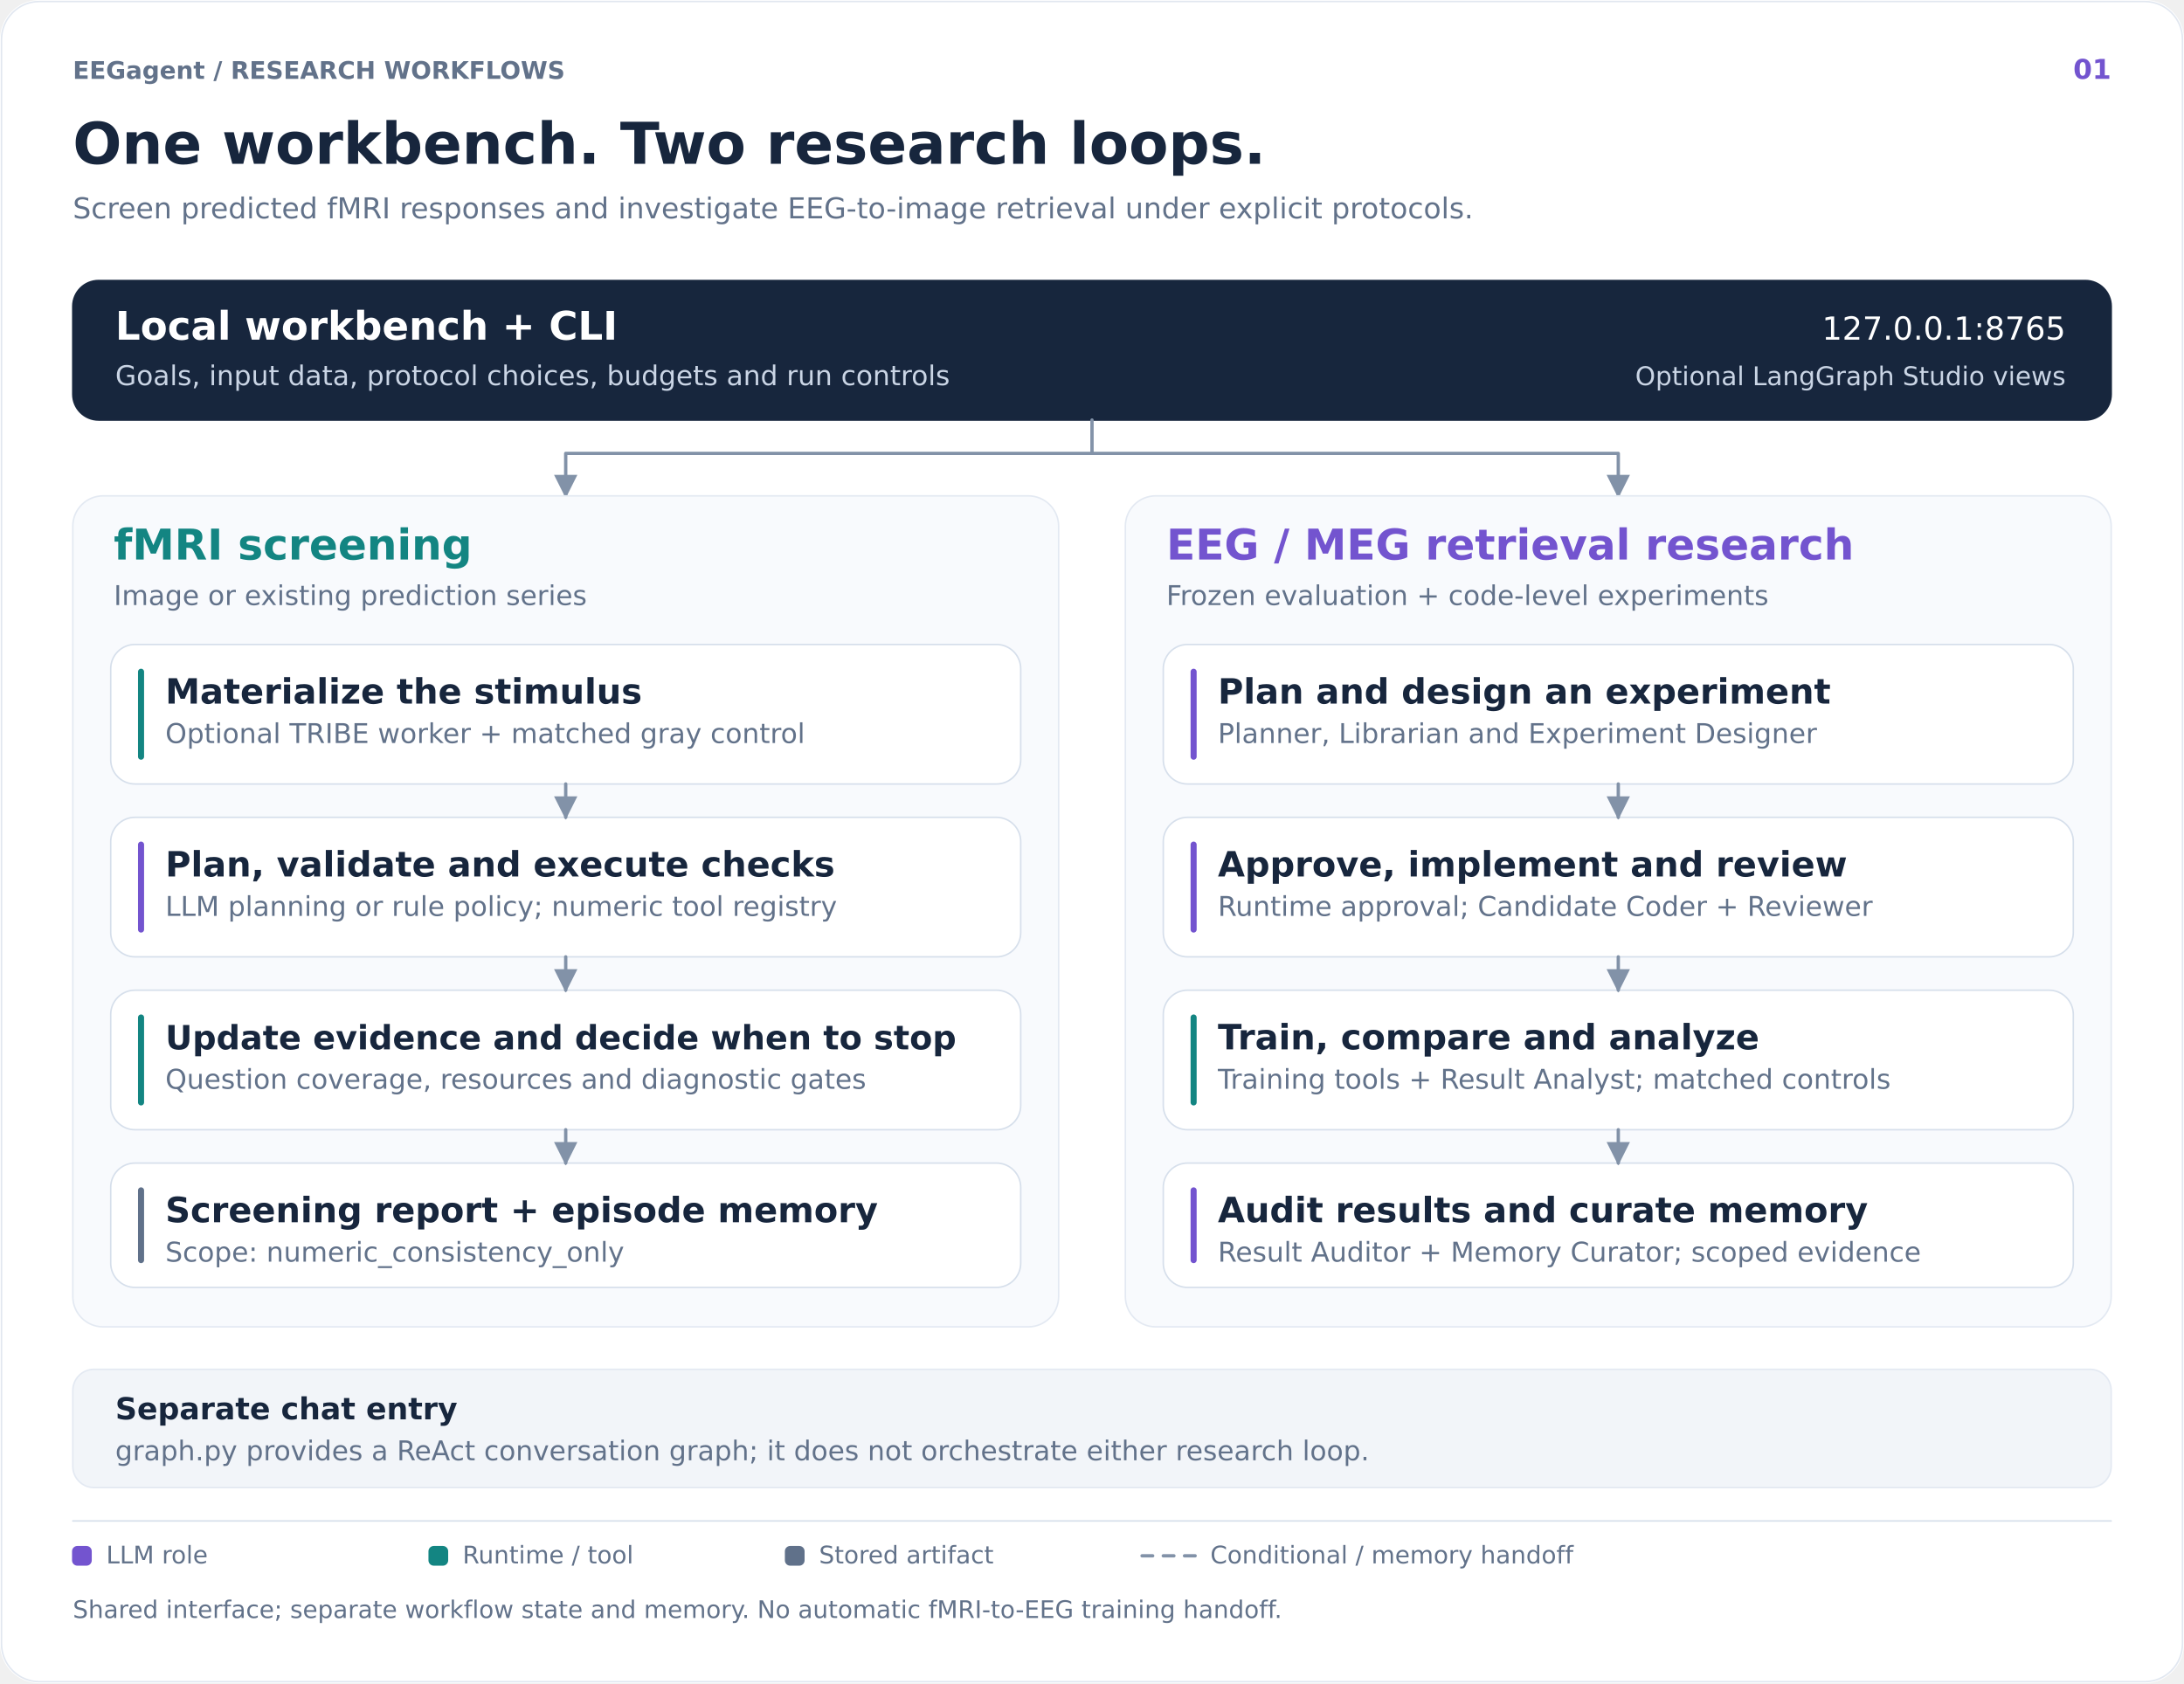
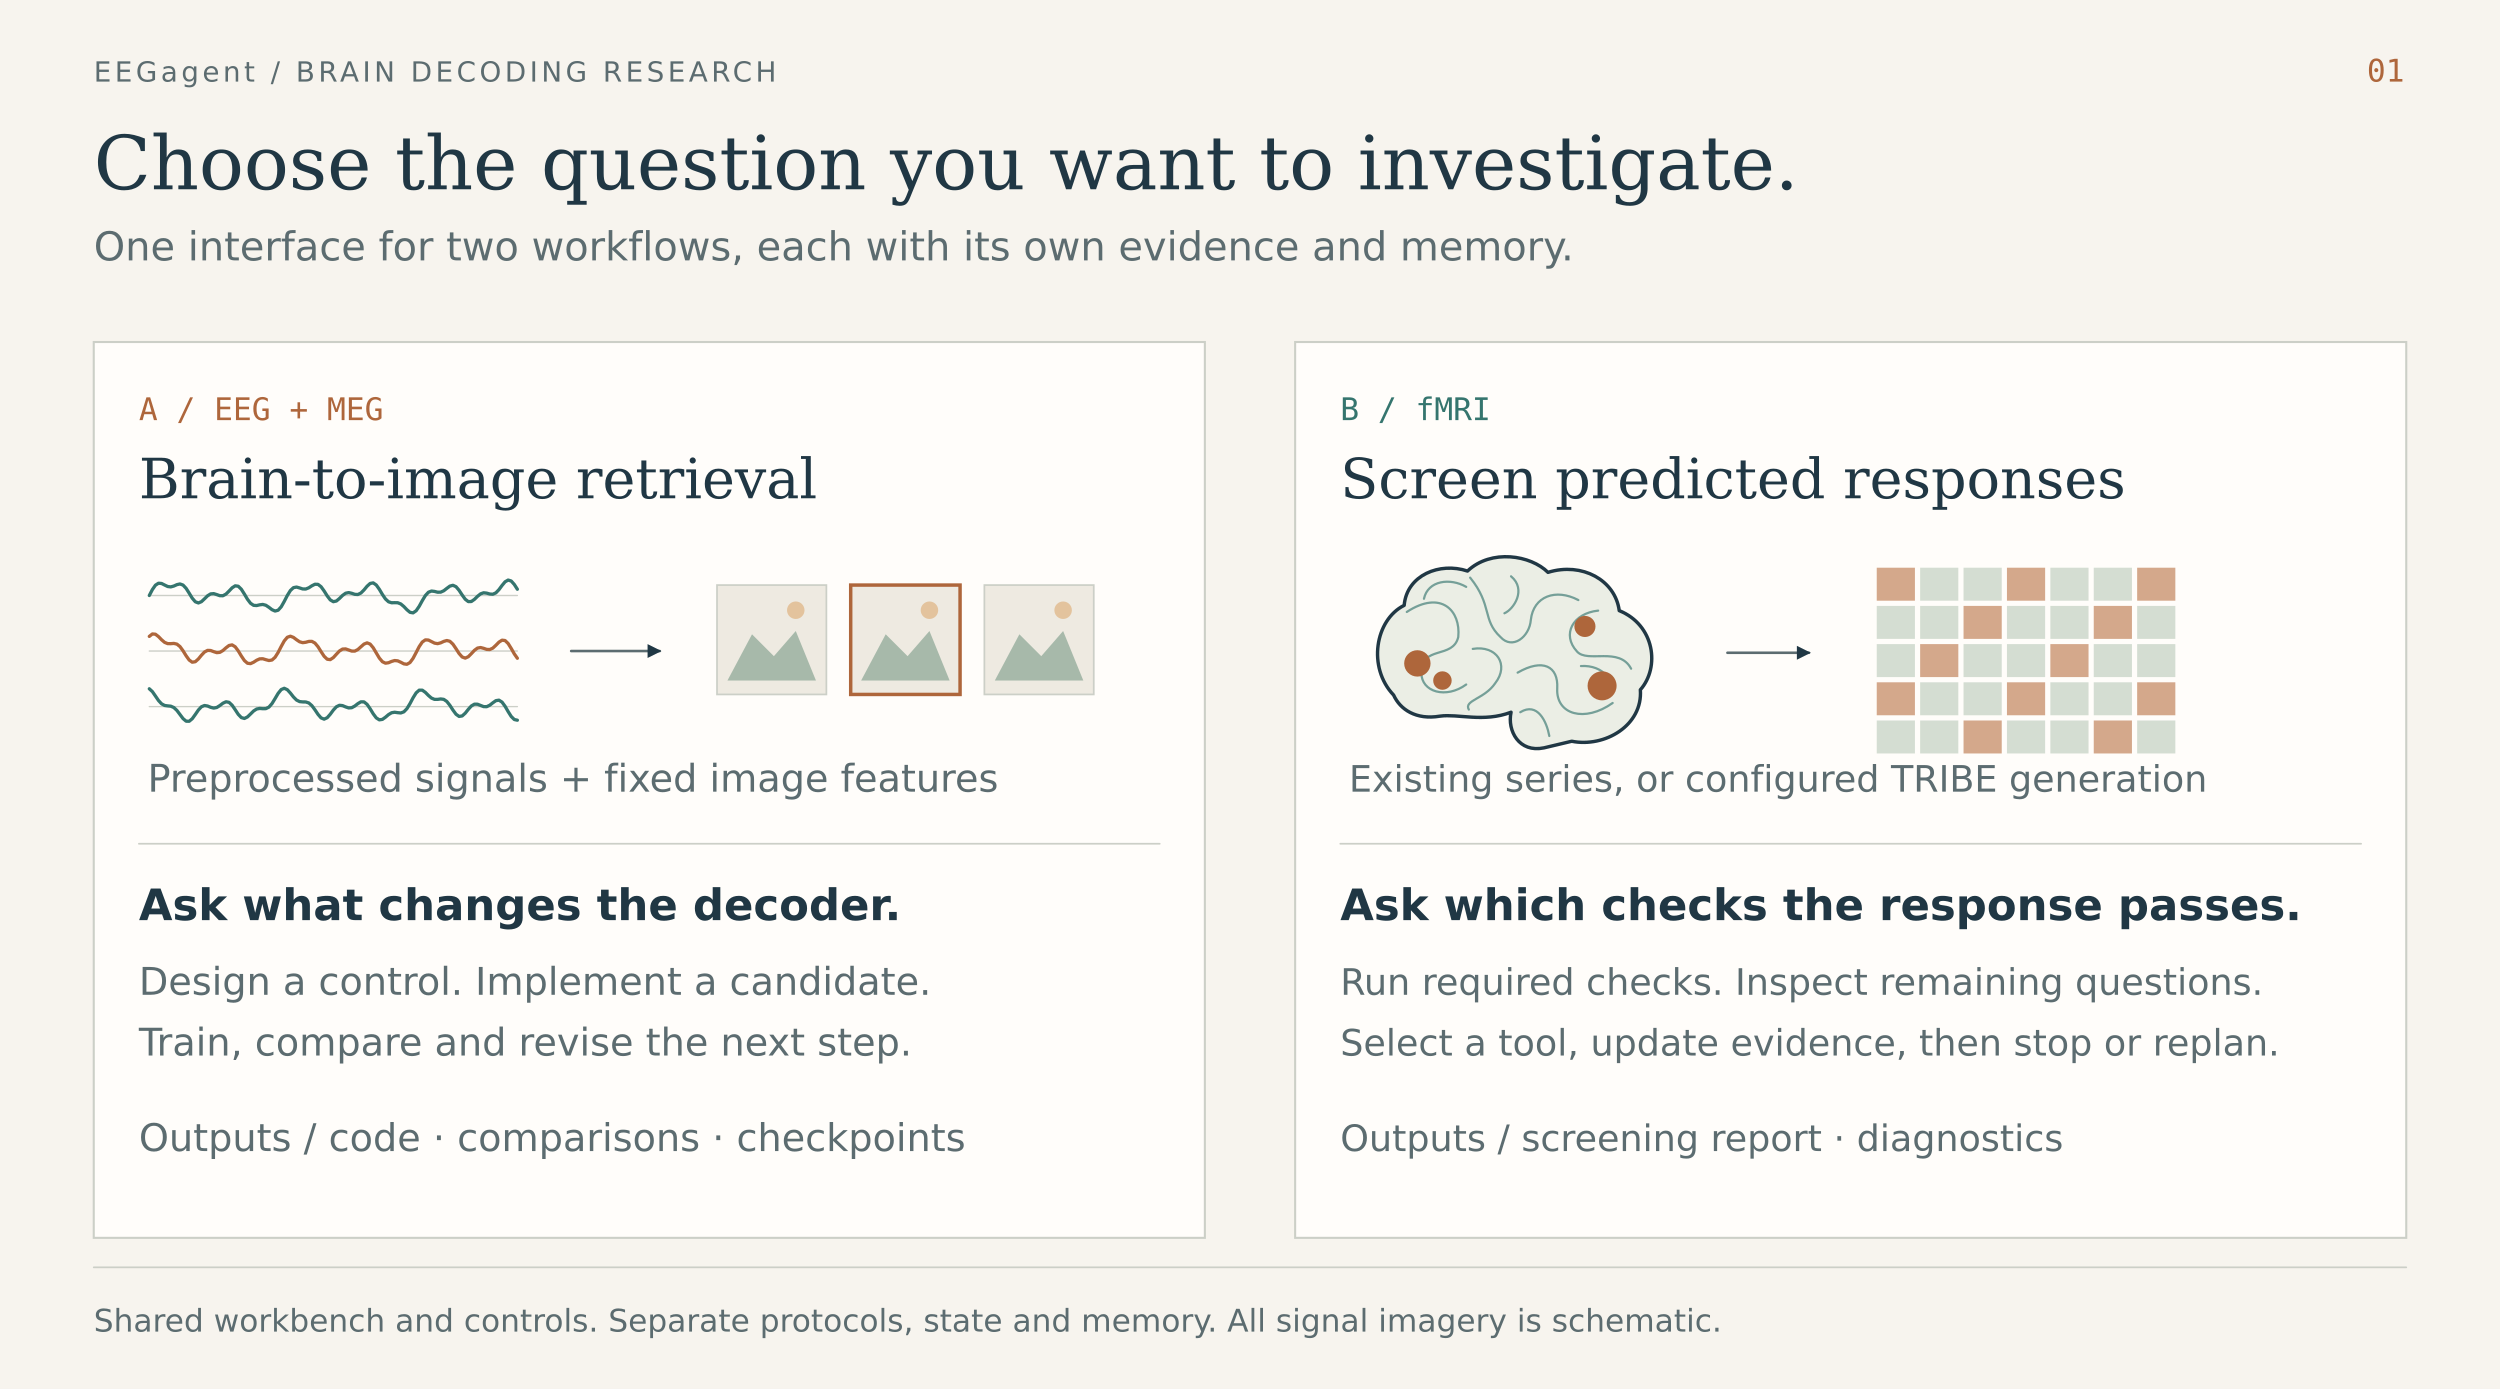
- <svg xmlns="http://www.w3.org/2000/svg" width="1440" height="1110" viewBox="0 0 1440 1110" role="img" aria-labelledby="title desc">
+ <svg xmlns="http://www.w3.org/2000/svg" width="1440" height="800" viewBox="0 0 1440 800" role="img" aria-labelledby="title desc">
  <defs>
-     <marker id="arrow" viewBox="0 0 10 10" refX="9" refY="5" markerWidth="7" markerHeight="7" orient="auto-start-reverse">
-       <path d="M0 0 L10 5 L0 10Z" fill="#8292A8" />
+     <marker id="arrow-ink" markerWidth="9" markerHeight="9" refX="7" refY="4" orient="auto" markerUnits="userSpaceOnUse">
+       <path d="M0 0 L8 4 L0 8" fill="#203744" />
    </marker>
-     <marker id="arrow-violet" viewBox="0 0 10 10" refX="9" refY="5" markerWidth="7" markerHeight="7" orient="auto-start-reverse">
-       <path d="M0 0 L10 5 L0 10Z" fill="#7354CF" />
+     <marker id="arrow-teal" markerWidth="9" markerHeight="9" refX="7" refY="4" orient="auto" markerUnits="userSpaceOnUse">
+       <path d="M0 0 L8 4 L0 8" fill="#35756E" />
+     </marker>
+     <marker id="arrow-rust" markerWidth="9" markerHeight="9" refX="7" refY="4" orient="auto" markerUnits="userSpaceOnUse">
+       <path d="M0 0 L8 4 L0 8" fill="#AE663B" />
    </marker>
  </defs>
-   <rect width="1440" height="1110" rx="26" fill="#FFFFFF" />
-   <rect x="1" y="1" width="1438" height="1108" rx="25" fill="none" stroke="#E1E7F0" />
-   <g font-family="DejaVu Sans, Arial, sans-serif">
-     <text x="48" y="52" font-size="16" fill="#62728A" font-weight="700" text-anchor="start">EEGagent  /  RESEARCH WORKFLOWS</text>
-     <text x="1392" y="52" font-size="18" fill="#7354CF" font-weight="700" text-anchor="end">01</text>
-     <text x="48" y="108" font-size="38" fill="#17263D" font-weight="700" text-anchor="start">One workbench. Two research loops.</text>
-     <text x="48" y="144" font-size="19" fill="#62728A" font-weight="400" text-anchor="start">Screen predicted fMRI responses and investigate EEG-to-image retrieval under explicit protocols.</text>
-     <rect x="48" y="185" width="1344" height="92" rx="17" fill="#17263D" stroke="#17263D" />
-     <text x="76" y="224" font-size="26" fill="#FFFFFF" font-weight="700" text-anchor="start">Local workbench + CLI</text>
-     <text x="76" y="254" font-size="18" fill="#CAD5E5" font-weight="400" text-anchor="start">Goals, input data, protocol choices, budgets and run controls</text>
-     <text x="1362" y="224" font-size="21" fill="#FFFFFF" font-weight="500" text-anchor="end">127.0.0.1:8765</text>
-     <text x="1362" y="254" font-size="17" fill="#CAD5E5" font-weight="400" text-anchor="end">Optional LangGraph Studio views</text>
-     <path d="M720 277 V299 H373 V327" fill="none" stroke="#8292A8" stroke-width="2.2" stroke-linejoin="round" stroke-linecap="round" marker-end="url(#arrow)" />
-     <path d="M720 299 H1067 V327" fill="none" stroke="#8292A8" stroke-width="2.2" stroke-linejoin="round" stroke-linecap="round" marker-end="url(#arrow)" />
-     <rect x="48" y="327" width="650" height="548" rx="20" fill="#F8FAFD" stroke="#E3E9F2" />
-     <text x="75" y="369" font-size="28" fill="#138582" font-weight="700" text-anchor="start">fMRI screening</text>
-     <text x="75" y="399" font-size="18" fill="#62728A" font-weight="400" text-anchor="start">Image or existing prediction series</text>
-     <rect x="742" y="327" width="650" height="548" rx="20" fill="#F8FAFD" stroke="#E3E9F2" />
-     <text x="769" y="369" font-size="28" fill="#7354CF" font-weight="700" text-anchor="start">EEG / MEG retrieval research</text>
-     <text x="769" y="399" font-size="18" fill="#62728A" font-weight="400" text-anchor="start">Frozen evaluation + code-level experiments</text>
-     <rect x="73" y="425" width="600" height="92" rx="16" fill="#FFFFFF" stroke="#D6DFEB" />
-     <path d="M93 443 V499" stroke="#138582" stroke-width="4" stroke-linecap="round" />
-     <text x="109" y="464" font-size="23" fill="#17263D" font-weight="700" text-anchor="start">Materialize the stimulus</text>
-     <text x="109" y="490" font-size="18" fill="#62728A" font-weight="400" text-anchor="start">Optional TRIBE worker + matched gray control</text>
-     <rect x="73" y="539" width="600" height="92" rx="16" fill="#FFFFFF" stroke="#D6DFEB" />
-     <path d="M93 557 V613" stroke="#7354CF" stroke-width="4" stroke-linecap="round" />
-     <text x="109" y="578" font-size="23" fill="#17263D" font-weight="700" text-anchor="start">Plan, validate and execute checks</text>
-     <text x="109" y="604" font-size="18" fill="#62728A" font-weight="400" text-anchor="start">LLM planning or rule policy; numeric tool registry</text>
-     <rect x="73" y="653" width="600" height="92" rx="16" fill="#FFFFFF" stroke="#D6DFEB" />
-     <path d="M93 671 V727" stroke="#138582" stroke-width="4" stroke-linecap="round" />
-     <text x="109" y="692" font-size="22" fill="#17263D" font-weight="700" text-anchor="start">Update evidence and decide when to stop</text>
-     <text x="109" y="718" font-size="18" fill="#62728A" font-weight="400" text-anchor="start">Question coverage, resources and diagnostic gates</text>
-     <rect x="73" y="767" width="600" height="82" rx="16" fill="#FFFFFF" stroke="#D6DFEB" />
-     <path d="M93 785 V831" stroke="#60718A" stroke-width="4" stroke-linecap="round" />
-     <text x="109" y="806" font-size="23" fill="#17263D" font-weight="700" text-anchor="start">Screening report + episode memory</text>
-     <text x="109" y="832" font-size="18" fill="#62728A" font-weight="400" text-anchor="start">Scope: numeric_consistency_only</text>
-     <path d="M373 517 V539" fill="none" stroke="#8292A8" stroke-width="2.2" stroke-linejoin="round" stroke-linecap="round" marker-end="url(#arrow)" />
-     <path d="M373 631 V653" fill="none" stroke="#8292A8" stroke-width="2.2" stroke-linejoin="round" stroke-linecap="round" marker-end="url(#arrow)" />
-     <path d="M373 745 V767" fill="none" stroke="#8292A8" stroke-width="2.2" stroke-linejoin="round" stroke-linecap="round" marker-end="url(#arrow)" />
-     <rect x="767" y="425" width="600" height="92" rx="16" fill="#FFFFFF" stroke="#D6DFEB" />
-     <path d="M787 443 V499" stroke="#7354CF" stroke-width="4" stroke-linecap="round" />
-     <text x="803" y="464" font-size="23" fill="#17263D" font-weight="700" text-anchor="start">Plan and design an experiment</text>
-     <text x="803" y="490" font-size="18" fill="#62728A" font-weight="400" text-anchor="start">Planner, Librarian and Experiment Designer</text>
-     <rect x="767" y="539" width="600" height="92" rx="16" fill="#FFFFFF" stroke="#D6DFEB" />
-     <path d="M787 557 V613" stroke="#7354CF" stroke-width="4" stroke-linecap="round" />
-     <text x="803" y="578" font-size="23" fill="#17263D" font-weight="700" text-anchor="start">Approve, implement and review</text>
-     <text x="803" y="604" font-size="18" fill="#62728A" font-weight="400" text-anchor="start">Runtime approval; Candidate Coder + Reviewer</text>
-     <rect x="767" y="653" width="600" height="92" rx="16" fill="#FFFFFF" stroke="#D6DFEB" />
-     <path d="M787 671 V727" stroke="#138582" stroke-width="4" stroke-linecap="round" />
-     <text x="803" y="692" font-size="23" fill="#17263D" font-weight="700" text-anchor="start">Train, compare and analyze</text>
-     <text x="803" y="718" font-size="18" fill="#62728A" font-weight="400" text-anchor="start">Training tools + Result Analyst; matched controls</text>
-     <rect x="767" y="767" width="600" height="82" rx="16" fill="#FFFFFF" stroke="#D6DFEB" />
-     <path d="M787 785 V831" stroke="#7354CF" stroke-width="4" stroke-linecap="round" />
-     <text x="803" y="806" font-size="23" fill="#17263D" font-weight="700" text-anchor="start">Audit results and curate memory</text>
-     <text x="803" y="832" font-size="18" fill="#62728A" font-weight="400" text-anchor="start">Result Auditor + Memory Curator; scoped evidence</text>
-     <path d="M1067 517 V539" fill="none" stroke="#8292A8" stroke-width="2.2" stroke-linejoin="round" stroke-linecap="round" marker-end="url(#arrow)" />
-     <path d="M1067 631 V653" fill="none" stroke="#8292A8" stroke-width="2.2" stroke-linejoin="round" stroke-linecap="round" marker-end="url(#arrow)" />
-     <path d="M1067 745 V767" fill="none" stroke="#8292A8" stroke-width="2.2" stroke-linejoin="round" stroke-linecap="round" marker-end="url(#arrow)" />
-     <rect x="48" y="903" width="1344" height="78" rx="14" fill="#F2F5F9" stroke="#E3E9F2" />
-     <text x="76" y="936" font-size="20" fill="#17263D" font-weight="700" text-anchor="start">Separate chat entry</text>
-     <text x="76" y="963" font-size="18" fill="#62728A" font-weight="400" text-anchor="start">graph.py provides a ReAct conversation graph; it does not orchestrate either research loop.</text>
-     <path d="M48 1003 H1392" fill="none" stroke="#D6DFEB" stroke-width="1" stroke-linejoin="round" stroke-linecap="round" />
-     <rect x="48" y="1020" width="12" height="12" rx="3" fill="#7354CF" stroke="#7354CF" />
-     <text x="70" y="1031" font-size="16" fill="#62728A" font-weight="400" text-anchor="start">LLM role</text>
-     <rect x="283" y="1020" width="12" height="12" rx="3" fill="#138582" stroke="#138582" />
-     <text x="305" y="1031" font-size="16" fill="#62728A" font-weight="400" text-anchor="start">Runtime / tool</text>
-     <rect x="518" y="1020" width="12" height="12" rx="3" fill="#60718A" stroke="#60718A" />
-     <text x="540" y="1031" font-size="16" fill="#62728A" font-weight="400" text-anchor="start">Stored artifact</text>
-     <path d="M753 1026 h35" fill="none" stroke="#8292A8" stroke-width="2.2" stroke-linejoin="round" stroke-linecap="round" stroke-dasharray="7 7" />
-     <text x="798" y="1031" font-size="16" fill="#62728A" font-weight="400" text-anchor="start">Conditional / memory handoff</text>
-     <text x="48" y="1067" font-size="16" fill="#62728A" font-weight="400" text-anchor="start">Shared interface; separate workflow state and memory. No automatic fMRI-to-EEG training handoff.</text>
+   <rect width="1440" height="800" fill="#F7F4EE" />
+   <text x="54" y="47" fill="#5C6C70" font-family="DejaVu Sans" font-size="16" font-weight="normal" text-anchor="start" letter-spacing="2">EEGagent  /  BRAIN DECODING RESEARCH</text>
+   <text x="1385" y="47" fill="#AE663B" font-family="DejaVu Sans Mono" font-size="18" font-weight="normal" text-anchor="end" letter-spacing="0">01</text>
+   <text x="54" y="109" fill="#203744" font-family="DejaVu Serif" font-size="43" font-weight="normal" text-anchor="start" letter-spacing="0">Choose the question you want to investigate.</text>
+   <text x="54" y="150" fill="#5C6C70" font-family="DejaVu Sans" font-size="23" font-weight="normal" text-anchor="start" letter-spacing="0">One interface for two workflows, each with its own evidence and memory.</text>
+   <rect x="54" y="197" width="640" height="516" rx="0" fill="#FFFDFA" stroke="#CCCFC7" stroke-width="1.2" />
+   <rect x="746" y="197" width="640" height="516" rx="0" fill="#FFFDFA" stroke="#CCCFC7" stroke-width="1.2" />
+   <text x="80" y="242" fill="#AE663B" font-family="DejaVu Sans Mono" font-size="18" font-weight="normal" text-anchor="start" letter-spacing="0">A  /  EEG + MEG</text>
+   <text x="80" y="287" fill="#203744" font-family="DejaVu Serif" font-size="32" font-weight="normal" text-anchor="start" letter-spacing="0">Brain-to-image retrieval</text>
+   <path d="M86 343 H298" fill="none" stroke="#CCCFC7" stroke-width="0.8" stroke-linecap="round" stroke-linejoin="round" opacity="1" />
+   <path d="M86.00 343.00 L87.77 339.60 L89.53 337.07 L91.30 335.93 L93.07 336.09 L94.83 336.98 L96.60 337.83 L98.37 338.05 L100.13 337.56 L101.90 336.76 L103.67 336.36 L105.43 337.00 L107.20 338.89 L108.97 341.67 L110.73 344.55 L112.50 346.62 L114.27 347.30 L116.03 346.56 L117.80 344.91 L119.57 343.17 L121.33 342.08 L123.10 341.93 L124.87 342.49 L126.63 343.12 L128.40 343.14 L130.17 342.19 L131.93 340.45 L133.70 338.58 L135.47 337.44 L137.23 337.67 L139.00 339.40 L140.77 342.18 L142.53 345.15 L144.30 347.48 L146.07 348.67 L147.83 348.79 L149.60 348.38 L151.37 348.16 L153.13 348.63 L154.90 349.80 L156.67 351.17 L158.43 351.96 L160.20 351.49 L161.97 349.53 L163.73 346.42 L165.50 342.98 L167.27 340.13 L169.03 338.49 L170.80 338.15 L172.57 338.65 L174.33 339.24 L176.10 339.28 L177.87 338.57 L179.63 337.42 L181.40 336.53 L183.17 336.59 L184.93 337.95 L186.70 340.41 L188.47 343.23 L190.23 345.53 L192.00 346.57 L193.77 346.18 L195.53 344.72 L197.30 342.97 L199.07 341.70 L200.83 341.33 L202.60 341.73 L204.37 342.33 L206.13 342.44 L207.90 341.57 L209.67 339.79 L211.43 337.67 L213.20 336.07 L214.97 335.74 L216.73 336.96 L218.50 339.44 L220.27 342.42 L222.03 345.01 L223.80 346.63 L225.57 347.19 L227.33 347.14 L229.10 347.18 L230.87 347.88 L232.63 349.36 L234.40 351.22 L236.17 352.70 L237.93 353.01 L239.70 351.78 L241.47 349.21 L243.23 345.99 L245.00 343.05 L246.77 341.13 L248.53 340.44 L250.30 340.66 L252.07 341.11 L253.83 341.08 L255.60 340.28 L257.37 338.90 L259.13 337.60 L260.90 337.12 L262.67 337.94 L264.43 340.01 L266.20 342.71 L267.97 345.15 L269.73 346.52 L271.50 346.47 L273.27 345.23 L275.03 343.50 L276.80 342.07 L278.57 341.44 L280.33 341.64 L282.10 342.15 L283.87 342.28 L285.63 341.47 L287.40 339.63 L289.17 337.23 L290.93 335.12 L292.70 334.11 L294.47 334.67 L296.23 336.65 L298.00 339.40" fill="none" stroke="#35756E" stroke-width="1.9" stroke-linecap="round" stroke-linejoin="round" opacity="1" />
+   <path d="M86 375 H298" fill="none" stroke="#CCCFC7" stroke-width="0.8" stroke-linecap="round" stroke-linejoin="round" opacity="1" />
+   <path d="M86.00 366.56 L87.77 365.16 L89.53 365.31 L91.30 366.68 L93.07 368.51 L94.83 370.01 L96.60 370.73 L98.37 370.75 L100.13 370.61 L101.90 371.01 L103.67 372.43 L105.43 374.86 L107.20 377.72 L108.97 380.18 L110.73 381.43 L112.50 381.14 L114.27 379.56 L116.03 377.41 L117.80 375.55 L119.57 374.62 L121.33 374.69 L123.10 375.36 L124.87 375.92 L126.63 375.76 L128.40 374.71 L130.17 373.14 L131.93 371.80 L133.70 371.46 L135.47 372.55 L137.23 374.90 L139.00 377.85 L140.77 380.47 L142.53 382.03 L144.30 382.25 L146.07 381.44 L147.83 380.29 L149.60 379.50 L151.37 379.45 L153.13 379.98 L154.90 380.46 L156.67 380.17 L158.43 378.61 L160.20 375.81 L161.97 372.36 L163.73 369.17 L165.50 367.06 L167.27 366.45 L169.03 367.14 L170.80 368.48 L172.57 369.67 L174.33 370.17 L176.10 369.95 L177.87 369.46 L179.63 369.42 L181.40 370.40 L183.17 372.51 L184.93 375.33 L186.70 378.02 L188.47 379.72 L190.23 379.94 L192.00 378.77 L193.77 376.83 L195.53 374.96 L197.30 373.87 L199.07 373.78 L200.83 374.39 L202.60 375.02 L204.37 375.03 L206.13 374.12 L207.90 372.54 L209.67 370.99 L211.43 370.29 L213.20 370.99 L214.97 373.11 L216.73 376.09 L218.50 379.05 L220.27 381.15 L222.03 381.99 L223.80 381.73 L225.57 380.98 L227.33 380.47 L229.10 380.65 L230.87 381.46 L232.63 382.38 L234.40 382.63 L236.17 381.61 L237.93 379.20 L239.70 375.85 L241.47 372.42 L243.23 369.82 L245.00 368.57 L246.77 368.67 L248.53 369.55 L250.30 370.44 L252.07 370.74 L253.83 370.28 L255.60 369.45 L257.37 368.93 L259.13 369.38 L260.90 371.06 L262.67 373.66 L264.43 376.41 L266.20 378.42 L267.97 379.07 L269.73 378.27 L271.50 376.50 L273.27 374.60 L275.03 373.30 L276.80 372.98 L278.57 373.43 L280.33 374.05 L282.10 374.14 L283.87 373.31 L285.63 371.67 L287.40 369.87 L289.17 368.74 L290.93 368.95 L292.70 370.68 L294.47 373.52 L296.23 376.63 L298.00 379.15" fill="none" stroke="#AE663B" stroke-width="1.9" stroke-linecap="round" stroke-linejoin="round" opacity="1" />
+   <path d="M86 407 H298" fill="none" stroke="#CCCFC7" stroke-width="0.8" stroke-linecap="round" stroke-linejoin="round" opacity="1" />
+   <path d="M86.00 396.74 L87.77 398.37 L89.53 400.91 L91.30 403.50 L93.07 405.41 L94.83 406.35 L96.60 406.59 L98.37 406.76 L100.13 407.54 L101.90 409.21 L103.67 411.56 L105.43 413.91 L107.20 415.40 L108.97 415.45 L110.73 413.99 L112.50 411.54 L114.27 408.96 L116.03 407.09 L117.80 406.37 L119.57 406.67 L121.33 407.41 L123.10 407.85 L124.87 407.51 L126.63 406.40 L128.40 405.05 L130.17 404.22 L131.93 404.55 L133.70 406.21 L135.47 408.79 L137.23 411.46 L139.00 413.32 L140.77 413.83 L142.53 412.96 L144.30 411.27 L146.07 409.53 L147.83 408.39 L149.60 408.06 L151.37 408.21 L153.13 408.18 L154.90 407.29 L156.67 405.27 L158.43 402.39 L160.20 399.39 L161.97 397.19 L163.73 396.45 L165.50 397.27 L167.27 399.21 L169.03 401.45 L170.80 403.23 L172.57 404.12 L174.33 404.30 L176.10 404.33 L177.87 404.90 L179.63 406.44 L181.40 408.83 L183.17 411.47 L184.93 413.51 L186.70 414.23 L188.47 413.40 L190.23 411.40 L192.00 409.01 L193.77 407.10 L195.53 406.24 L197.30 406.43 L199.07 407.18 L200.83 407.77 L202.60 407.64 L204.37 406.67 L206.13 405.29 L207.90 404.25 L209.67 404.29 L211.43 405.70 L213.20 408.24 L214.97 411.15 L216.73 413.50 L218.50 414.63 L220.27 414.36 L222.03 413.11 L223.80 411.60 L225.57 410.54 L227.33 410.25 L229.10 410.50 L230.87 410.66 L232.63 410.02 L234.40 408.17 L236.17 405.25 L237.93 401.92 L239.70 399.09 L241.47 397.53 L243.23 397.53 L245.00 398.80 L246.77 400.59 L248.53 402.10 L250.30 402.84 L252.07 402.84 L253.83 402.60 L255.60 402.83 L257.37 404.04 L259.13 406.27 L260.90 409.01 L262.67 411.40 L264.43 412.66 L266.20 412.39 L267.97 410.80 L269.73 408.59 L271.50 406.64 L273.27 405.60 L275.03 405.63 L276.80 406.33 L278.57 407.01 L280.33 407.05 L282.10 406.21 L283.87 404.81 L285.63 403.58 L287.40 403.30 L289.17 404.42 L290.93 406.83 L292.70 409.89 L294.47 412.69 L296.23 414.44 L298.00 414.84" fill="none" stroke="#35756E" stroke-width="1.9" stroke-linecap="round" stroke-linejoin="round" opacity="1" />
+   <path d="M329 375 H380" fill="none" stroke="#5C6C70" stroke-width="1.5" stroke-linecap="round" stroke-linejoin="round" opacity="1" marker-end="url(#arrow-ink)" />
+   <rect x="413" y="337" width="63" height="63" rx="0" fill="#EEEAE1" stroke="#CCCFC7" stroke-width="1" />
+   <circle cx="458.36" cy="351.49" r="5.04" fill="#E3C39D" stroke="none" stroke-width="1" />
+   <path d="M419 392 L433.16 365.35 L445.76 377.95 L458.36 363.46 L470 392 Z" fill="#A7B9AA" stroke="none" stroke-width="0" stroke-linecap="round" stroke-linejoin="round" opacity="1" />
+   <rect x="490" y="337" width="63" height="63" rx="0" fill="#EEEAE1" stroke="#AE663B" stroke-width="2" />
+   <circle cx="535.36" cy="351.49" r="5.04" fill="#E3C39D" stroke="none" stroke-width="1" />
+   <path d="M496 392 L510.16 365.35 L522.76 377.95 L535.36 363.46 L547 392 Z" fill="#A7B9AA" stroke="none" stroke-width="0" stroke-linecap="round" stroke-linejoin="round" opacity="1" />
+   <rect x="567" y="337" width="63" height="63" rx="0" fill="#EEEAE1" stroke="#CCCFC7" stroke-width="1" />
+   <circle cx="612.36" cy="351.49" r="5.04" fill="#E3C39D" stroke="none" stroke-width="1" />
+   <path d="M573 392 L587.16 365.35 L599.76 377.95 L612.36 363.46 L624 392 Z" fill="#A7B9AA" stroke="none" stroke-width="0" stroke-linecap="round" stroke-linejoin="round" opacity="1" />
+   <text x="85" y="456" fill="#5C6C70" font-family="DejaVu Sans" font-size="22" font-weight="normal" text-anchor="start" letter-spacing="0">Preprocessed signals + fixed image features</text>
+   <path d="M80 486 H668" fill="none" stroke="#CCCFC7" stroke-width="1" stroke-linecap="round" stroke-linejoin="round" opacity="1" />
+   <text x="80" y="530" fill="#203744" font-family="DejaVu Sans" font-size="25" font-weight="bold" text-anchor="start" letter-spacing="0">Ask what changes the decoder.</text>
+   <text x="80" y="573" fill="#5C6C70" font-family="DejaVu Sans" font-size="22" font-weight="normal" text-anchor="start" letter-spacing="0">Design a control. Implement a candidate.</text>
+   <text x="80" y="608" fill="#5C6C70" font-family="DejaVu Sans" font-size="22" font-weight="normal" text-anchor="start" letter-spacing="0">Train, compare and revise the next step.</text>
+   <text x="80" y="663" fill="#5C6C70" font-family="DejaVu Sans" font-size="22" font-weight="normal" text-anchor="start" letter-spacing="0">Outputs  /  code · comparisons · checkpoints</text>
+   <text x="772" y="242" fill="#35756E" font-family="DejaVu Sans Mono" font-size="18" font-weight="normal" text-anchor="start" letter-spacing="0">B  /  fMRI</text>
+   <text x="772" y="287" fill="#203744" font-family="DejaVu Serif" font-size="32" font-weight="normal" text-anchor="start" letter-spacing="0">Screen predicted responses</text>
+   <g transform="translate(786 316) scale(0.76)">
+     <path d="M22 111 C2 90 8 54 30 43 C32 20 57 10 78 17 C96 0 126 5 139 18 C165 10 190 24 193 47 C220 58 224 90 209 107 C211 134 182 151 157 146 L136 151 C117 155 108 138 111 124 C90 132 71 125 57 127 C39 130 27 122 22 111 Z" fill="#EBEEE5" stroke="#203744" stroke-width="2.6" stroke-linecap="round" stroke-linejoin="round" opacity="1" />
+     <path d="M32 48 C58 31 73 47 71 67 C67 84 43 73 43 94 C43 109 62 114 77 103" fill="none" stroke="#35756E" stroke-width="1.7" stroke-linecap="round" stroke-linejoin="round" opacity="0.65" />
+     <path d="M80 22 C97 43 89 54 103 67 C112 77 125 67 126 54 C128 36 145 30 162 39" fill="none" stroke="#35756E" stroke-width="1.7" stroke-linecap="round" stroke-linejoin="round" opacity="0.65" />
+     <path d="M45 38 C48 24 65 22 77 29" fill="none" stroke="#35756E" stroke-width="1.7" stroke-linecap="round" stroke-linejoin="round" opacity="0.65" />
+     <path d="M111 21 C123 31 113 46 106 49" fill="none" stroke="#35756E" stroke-width="1.7" stroke-linecap="round" stroke-linejoin="round" opacity="0.65" />
+     <path d="M177 47 C158 49 149 65 161 78 C169 87 193 74 202 91" fill="none" stroke="#35756E" stroke-width="1.7" stroke-linecap="round" stroke-linejoin="round" opacity="0.65" />
+     <path d="M82 76 C100 73 110 88 99 102 C91 114 75 115 79 122" fill="none" stroke="#35756E" stroke-width="1.7" stroke-linecap="round" stroke-linejoin="round" opacity="0.65" />
+     <path d="M116 94 C135 83 147 89 146 106 C145 126 167 132 188 117" fill="none" stroke="#35756E" stroke-width="1.7" stroke-linecap="round" stroke-linejoin="round" opacity="0.65" />
+     <path d="M164 89 C181 88 191 101 184 111" fill="none" stroke="#35756E" stroke-width="1.7" stroke-linecap="round" stroke-linejoin="round" opacity="0.65" />
+     <path d="M118 124 C131 116 138 131 140 142" fill="none" stroke="#35756E" stroke-width="1.7" stroke-linecap="round" stroke-linejoin="round" opacity="0.65" />
+     <circle cx="40" cy="87" r="10" fill="#AE663B" stroke="none" stroke-width="0" />
+     <circle cx="59" cy="100" r="7" fill="#AE663B" stroke="none" stroke-width="0" />
+     <circle cx="167" cy="59" r="8" fill="#AE663B" stroke="none" stroke-width="0" />
+     <circle cx="180" cy="104" r="11" fill="#AE663B" stroke="none" stroke-width="0" />
  </g>
+   <path d="M995 376 H1042" fill="none" stroke="#5C6C70" stroke-width="1.5" stroke-linecap="round" stroke-linejoin="round" opacity="1" marker-end="url(#arrow-ink)" />
+   <rect x="1081" y="327" width="22" height="19" rx="0" fill="#D4A88B" stroke="none" stroke-width="1.2" />
+   <rect x="1106" y="327" width="22" height="19" rx="0" fill="#D4DDD2" stroke="none" stroke-width="1.2" />
+   <rect x="1131" y="327" width="22" height="19" rx="0" fill="#D4DDD2" stroke="none" stroke-width="1.2" />
+   <rect x="1156" y="327" width="22" height="19" rx="0" fill="#D4A88B" stroke="none" stroke-width="1.2" />
+   <rect x="1181" y="327" width="22" height="19" rx="0" fill="#D4DDD2" stroke="none" stroke-width="1.2" />
+   <rect x="1206" y="327" width="22" height="19" rx="0" fill="#D4DDD2" stroke="none" stroke-width="1.2" />
+   <rect x="1231" y="327" width="22" height="19" rx="0" fill="#D4A88B" stroke="none" stroke-width="1.2" />
+   <rect x="1081" y="349" width="22" height="19" rx="0" fill="#D4DDD2" stroke="none" stroke-width="1.2" />
+   <rect x="1106" y="349" width="22" height="19" rx="0" fill="#D4DDD2" stroke="none" stroke-width="1.2" />
+   <rect x="1131" y="349" width="22" height="19" rx="0" fill="#D4A88B" stroke="none" stroke-width="1.2" />
+   <rect x="1156" y="349" width="22" height="19" rx="0" fill="#D4DDD2" stroke="none" stroke-width="1.2" />
+   <rect x="1181" y="349" width="22" height="19" rx="0" fill="#D4DDD2" stroke="none" stroke-width="1.2" />
+   <rect x="1206" y="349" width="22" height="19" rx="0" fill="#D4A88B" stroke="none" stroke-width="1.2" />
+   <rect x="1231" y="349" width="22" height="19" rx="0" fill="#D4DDD2" stroke="none" stroke-width="1.2" />
+   <rect x="1081" y="371" width="22" height="19" rx="0" fill="#D4DDD2" stroke="none" stroke-width="1.2" />
+   <rect x="1106" y="371" width="22" height="19" rx="0" fill="#D4A88B" stroke="none" stroke-width="1.2" />
+   <rect x="1131" y="371" width="22" height="19" rx="0" fill="#D4DDD2" stroke="none" stroke-width="1.2" />
+   <rect x="1156" y="371" width="22" height="19" rx="0" fill="#D4DDD2" stroke="none" stroke-width="1.2" />
+   <rect x="1181" y="371" width="22" height="19" rx="0" fill="#D4A88B" stroke="none" stroke-width="1.2" />
+   <rect x="1206" y="371" width="22" height="19" rx="0" fill="#D4DDD2" stroke="none" stroke-width="1.2" />
+   <rect x="1231" y="371" width="22" height="19" rx="0" fill="#D4DDD2" stroke="none" stroke-width="1.2" />
+   <rect x="1081" y="393" width="22" height="19" rx="0" fill="#D4A88B" stroke="none" stroke-width="1.2" />
+   <rect x="1106" y="393" width="22" height="19" rx="0" fill="#D4DDD2" stroke="none" stroke-width="1.2" />
+   <rect x="1131" y="393" width="22" height="19" rx="0" fill="#D4DDD2" stroke="none" stroke-width="1.2" />
+   <rect x="1156" y="393" width="22" height="19" rx="0" fill="#D4A88B" stroke="none" stroke-width="1.2" />
+   <rect x="1181" y="393" width="22" height="19" rx="0" fill="#D4DDD2" stroke="none" stroke-width="1.2" />
+   <rect x="1206" y="393" width="22" height="19" rx="0" fill="#D4DDD2" stroke="none" stroke-width="1.2" />
+   <rect x="1231" y="393" width="22" height="19" rx="0" fill="#D4A88B" stroke="none" stroke-width="1.2" />
+   <rect x="1081" y="415" width="22" height="19" rx="0" fill="#D4DDD2" stroke="none" stroke-width="1.2" />
+   <rect x="1106" y="415" width="22" height="19" rx="0" fill="#D4DDD2" stroke="none" stroke-width="1.2" />
+   <rect x="1131" y="415" width="22" height="19" rx="0" fill="#D4A88B" stroke="none" stroke-width="1.2" />
+   <rect x="1156" y="415" width="22" height="19" rx="0" fill="#D4DDD2" stroke="none" stroke-width="1.2" />
+   <rect x="1181" y="415" width="22" height="19" rx="0" fill="#D4DDD2" stroke="none" stroke-width="1.2" />
+   <rect x="1206" y="415" width="22" height="19" rx="0" fill="#D4A88B" stroke="none" stroke-width="1.2" />
+   <rect x="1231" y="415" width="22" height="19" rx="0" fill="#D4DDD2" stroke="none" stroke-width="1.2" />
+   <text x="777" y="456" fill="#5C6C70" font-family="DejaVu Sans" font-size="21" font-weight="normal" text-anchor="start" letter-spacing="0">Existing series, or configured TRIBE generation</text>
+   <path d="M772 486 H1360" fill="none" stroke="#CCCFC7" stroke-width="1" stroke-linecap="round" stroke-linejoin="round" opacity="1" />
+   <text x="772" y="530" fill="#203744" font-family="DejaVu Sans" font-size="25" font-weight="bold" text-anchor="start" letter-spacing="0">Ask which checks the response passes.</text>
+   <text x="772" y="573" fill="#5C6C70" font-family="DejaVu Sans" font-size="21" font-weight="normal" text-anchor="start" letter-spacing="0">Run required checks. Inspect remaining questions.</text>
+   <text x="772" y="608" fill="#5C6C70" font-family="DejaVu Sans" font-size="21" font-weight="normal" text-anchor="start" letter-spacing="0">Select a tool, update evidence, then stop or replan.</text>
+   <text x="772" y="663" fill="#5C6C70" font-family="DejaVu Sans" font-size="21" font-weight="normal" text-anchor="start" letter-spacing="0">Outputs  /  screening report · diagnostics</text>
+   <path d="M54 730 H1386" fill="none" stroke="#CCCFC7" stroke-width="1" stroke-linecap="round" stroke-linejoin="round" opacity="1" />
+   <text x="54" y="767" fill="#5C6C70" font-family="DejaVu Sans" font-size="18" font-weight="normal" text-anchor="start" letter-spacing="0">Shared workbench and controls. Separate protocols, state and memory. All signal imagery is schematic.</text>
</svg>
